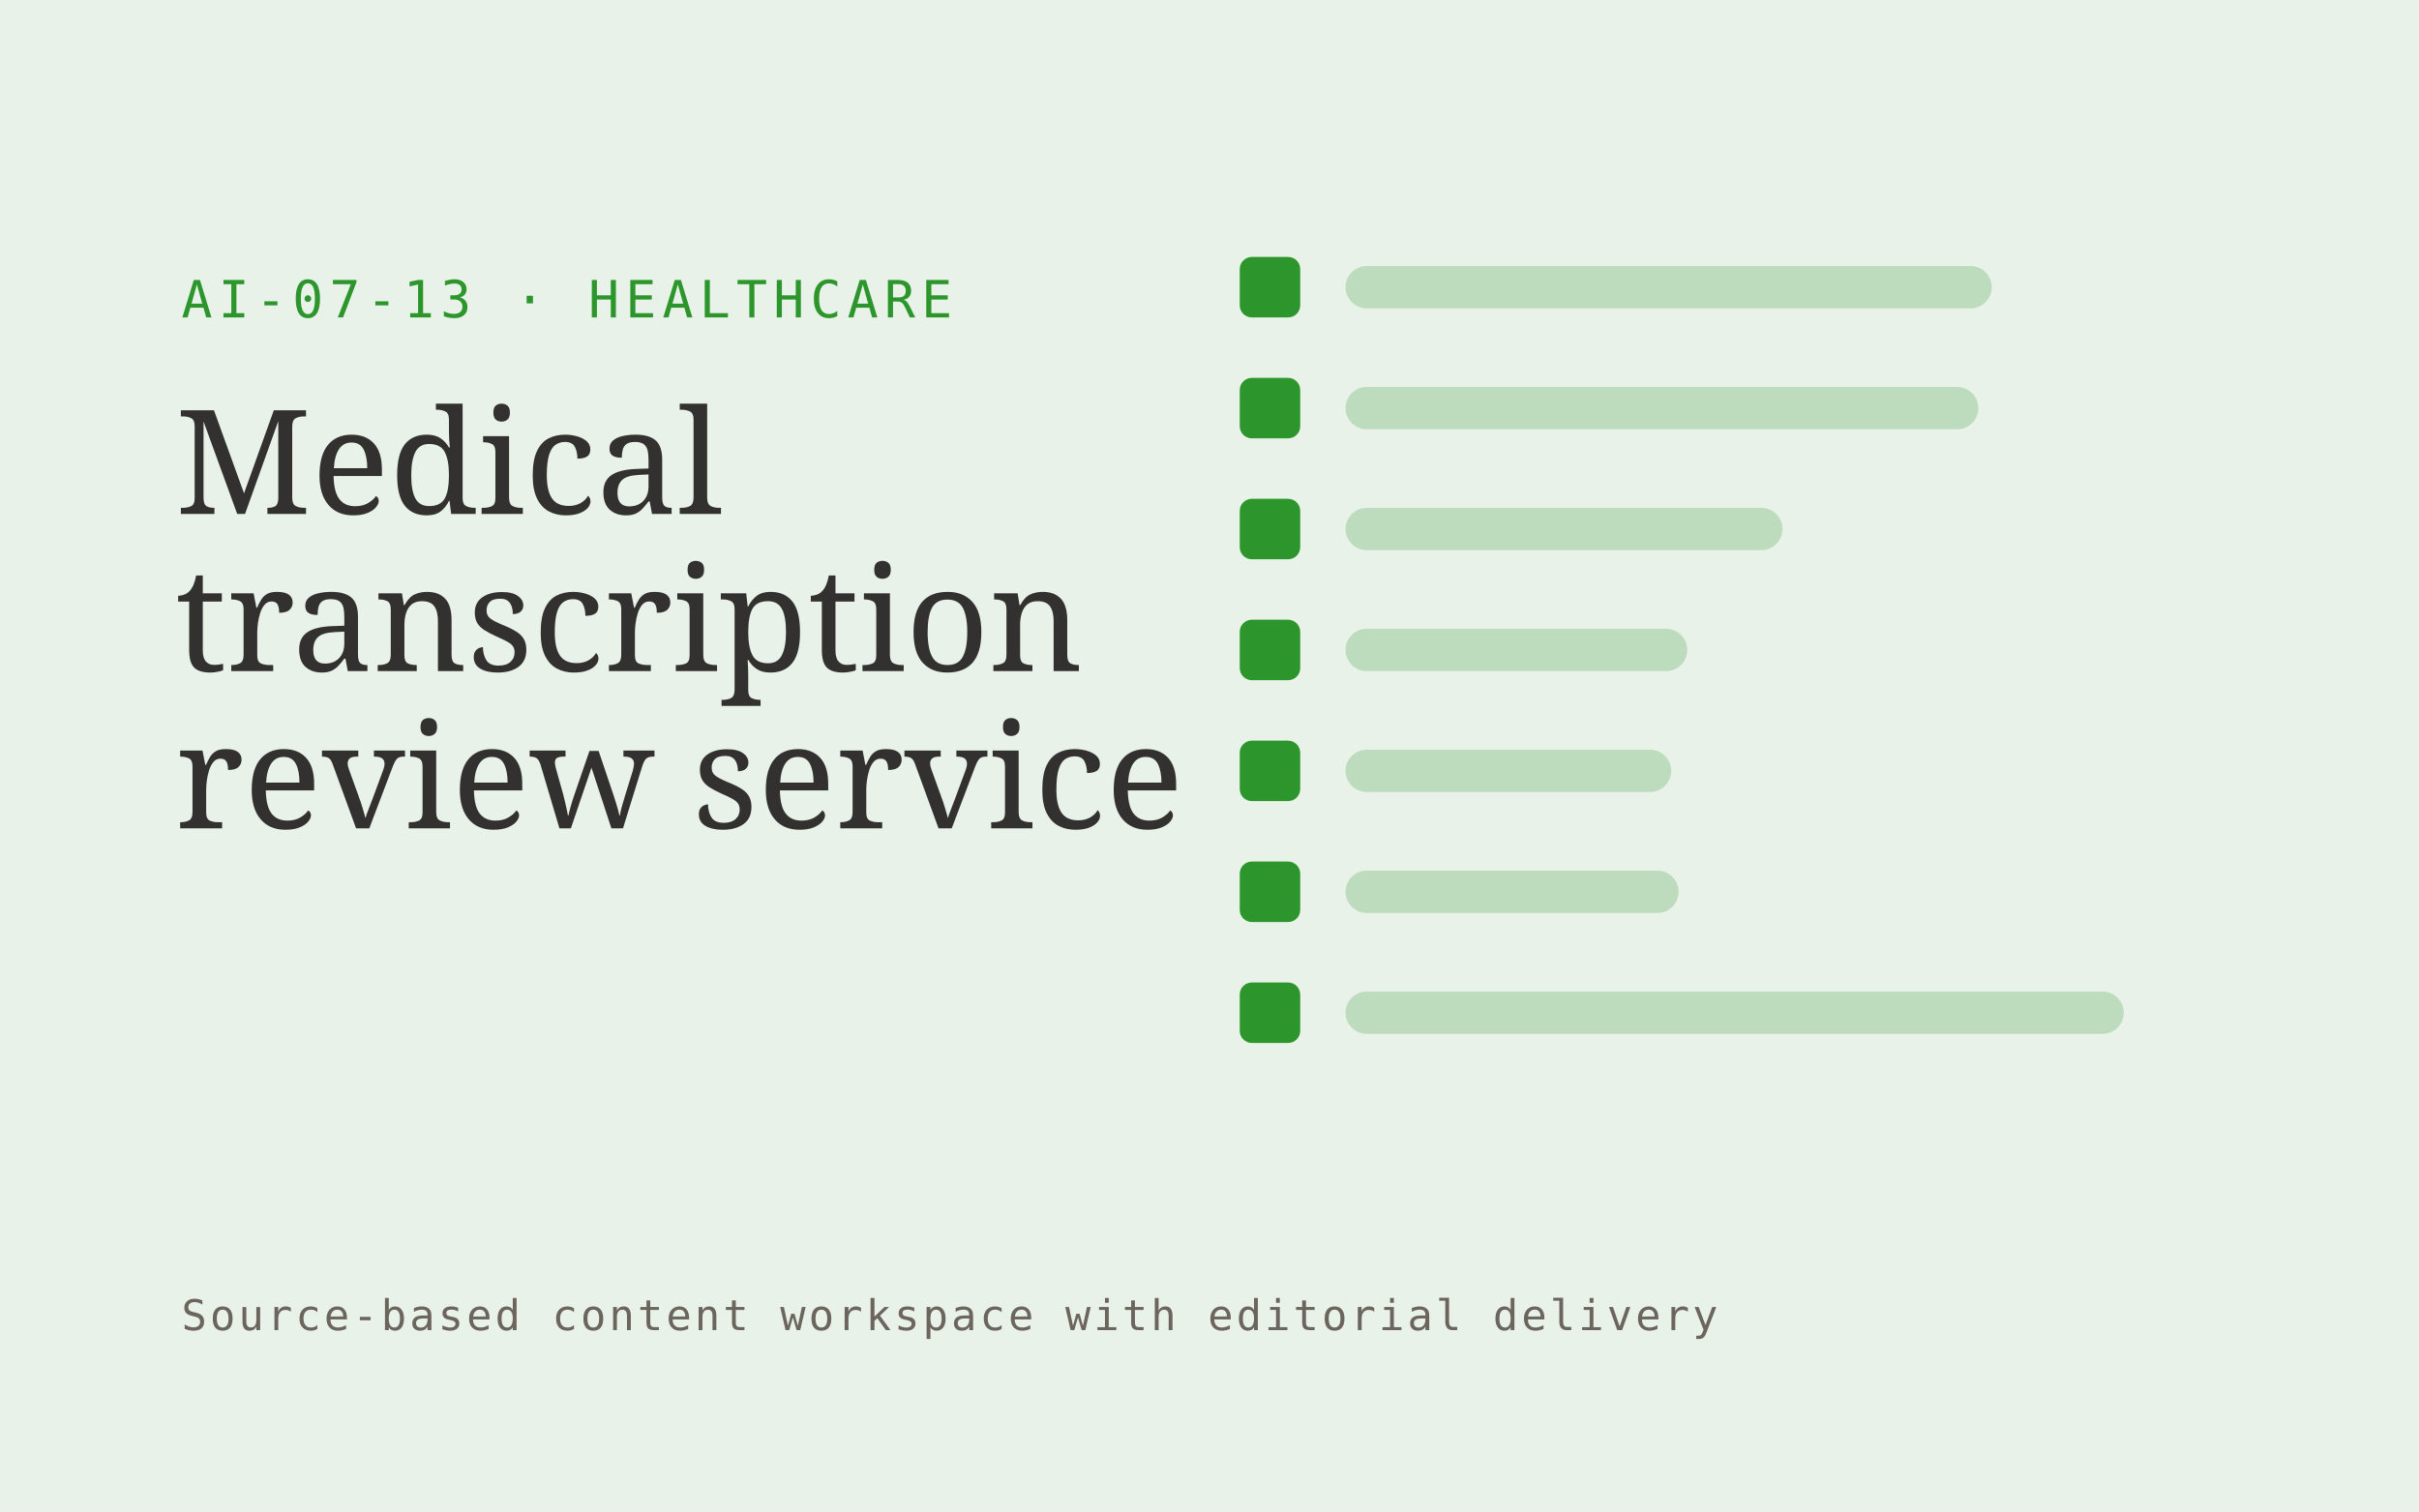
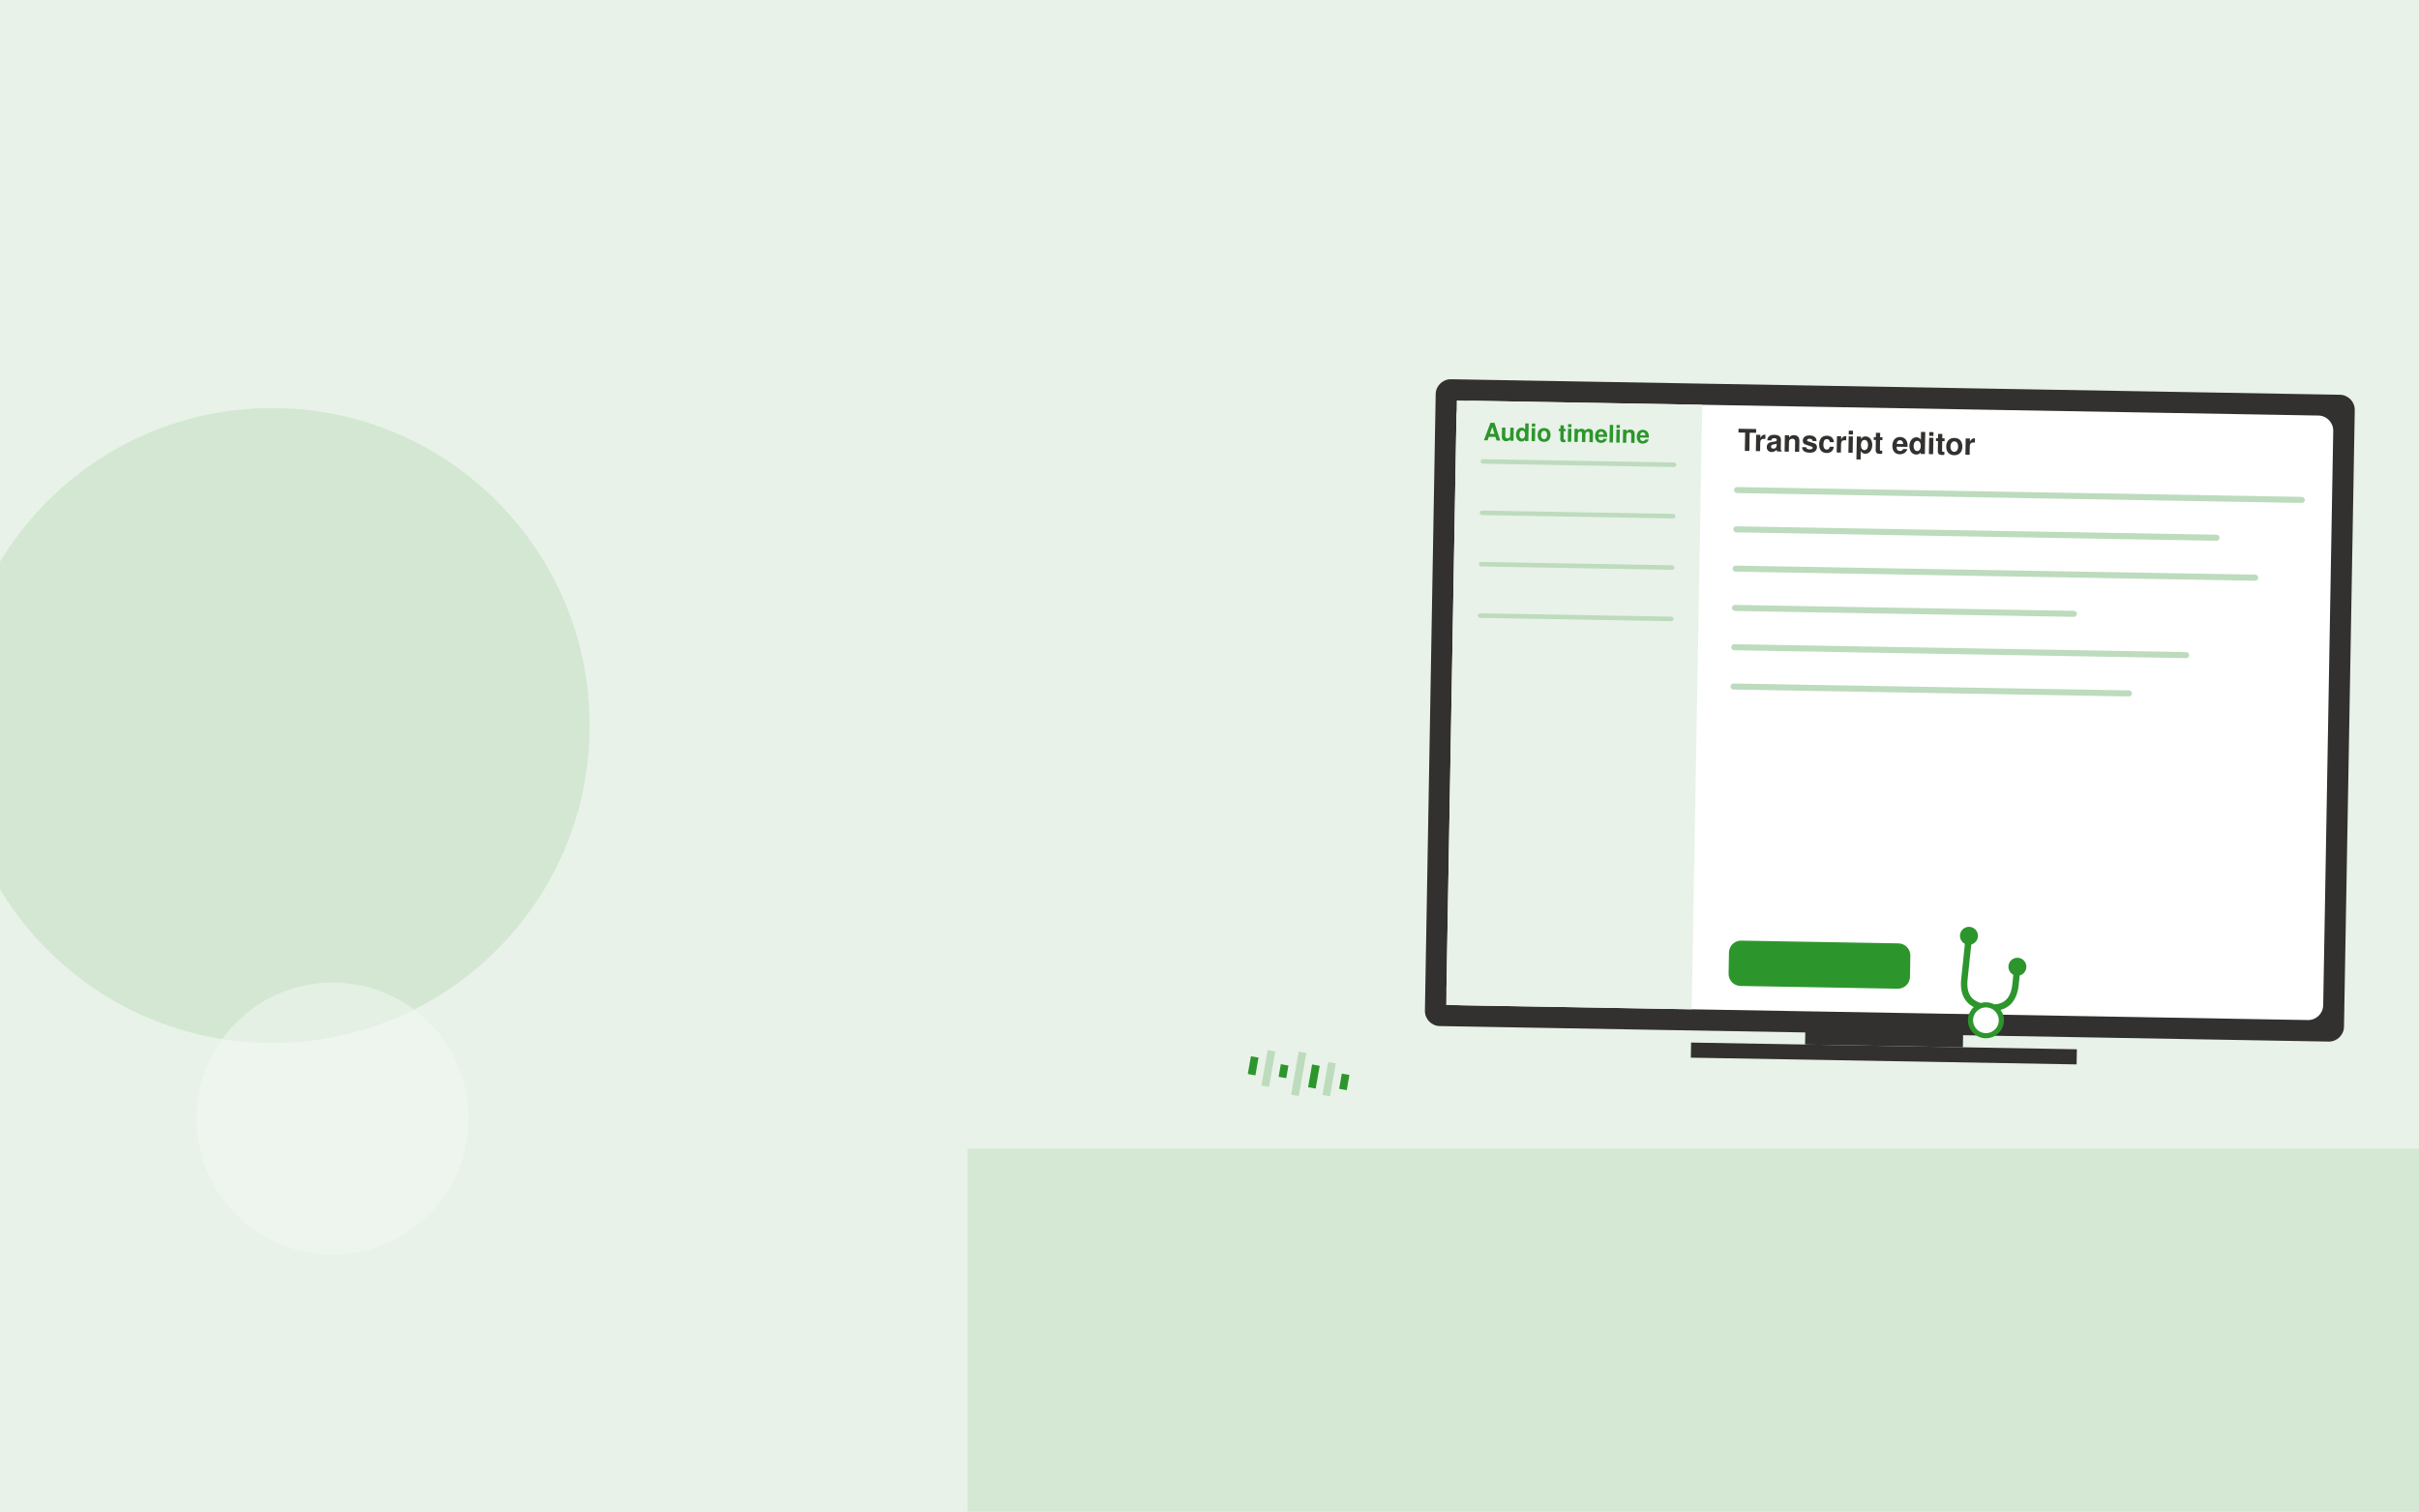
- <svg xmlns="http://www.w3.org/2000/svg" viewBox="0 0 1600 1000" width="1600" height="1000" role="img" aria-label="Medical transcription review service">
-   <rect width="1600" height="1000" fill="hsl(121 28% 93%)" />
-   <rect x="820" y="170" width="40" height="40" rx="8" fill="hsl(121 55% 38%)" />
-   <rect x="890" y="176" width="427.368" height="28" rx="14" fill="hsl(121 30% 80%)" />
-   <rect x="820" y="250" width="40" height="40" rx="8" fill="hsl(121 55% 38%)" />
-   <rect x="890" y="256" width="418.512" height="28" rx="14" fill="hsl(121 30% 80%)" />
-   <rect x="820" y="330" width="40" height="40" rx="8" fill="hsl(121 55% 38%)" />
-   <rect x="890" y="336" width="288.955" height="28" rx="14" fill="hsl(121 30% 80%)" />
-   <rect x="820" y="410" width="40" height="40" rx="8" fill="hsl(121 55% 38%)" />
-   <rect x="890" y="416" width="226.001" height="28" rx="14" fill="hsl(121 30% 80%)" />
-   <rect x="820" y="490" width="40" height="40" rx="8" fill="hsl(121 55% 38%)" />
-   <rect x="890" y="496" width="215.348" height="28" rx="14" fill="hsl(121 30% 80%)" />
-   <rect x="820" y="570" width="40" height="40" rx="8" fill="hsl(121 55% 38%)" />
-   <rect x="890" y="576" width="220.262" height="28" rx="14" fill="hsl(121 30% 80%)" />
-   <rect x="820" y="650" width="40" height="40" rx="8" fill="hsl(121 55% 38%)" />
-   <rect x="890" y="656" width="514.69" height="28" rx="14" fill="hsl(121 30% 80%)" />
-   <text x="120" y="210" font-family="ui-monospace,Menlo,monospace" font-size="34" letter-spacing="4" fill="hsl(121 55% 38%)">AI-07-13 · HEALTHCARE</text>
-   <text x="116" y="340" font-family="Georgia,serif" font-size="96" fill="#33312f">Medical</text>
-   <text x="116" y="444" font-family="Georgia,serif" font-size="96" fill="#33312f">transcription</text>
-   <text x="116" y="548" font-family="Georgia,serif" font-size="96" fill="#33312f">review service</text>
-   <text x="120" y="880" font-family="ui-monospace,Menlo,monospace" font-size="28" letter-spacing="2" fill="#6B655D">Source-based content workspace with editorial delivery</text>
+ <svg xmlns="http://www.w3.org/2000/svg" viewBox="0 0 1600 1000" width="1600" height="1000">
+   <rect x="0.0" y="0.0" width="1600.0" height="1000.0" fill="hsl(121, 28%, 93%)" />
+   <g opacity="0.5">
+     <circle cx="180.0" cy="480.0" r="210.0" fill="hsl(121, 30%, 80%)" />
+     <g opacity="0.5">
+       <circle cx="220.0" cy="740.0" r="90.0" fill="#ffffff" />
+     </g>
+   </g>
+   <rect x="640.0" y="760.0" width="960.0" height="240.0" fill="hsl(121, 30%, 80%)" />
+   <g opacity="0.35">
+     <rect x="640.0" y="760.0" width="960.0" height="240.0" fill="#ffffff" />
+   </g>
+   <g transform="rotate(1 1250.0 470.0)">
+     <rect x="1197.8" y="670.0" width="104.4" height="22.0" fill="#33312f" />
+     <rect x="1122.4" y="692.0" width="255.2" height="10.0" fill="#33312f" />
+     <rect x="946.0" y="256.0" width="608.0" height="428.0" rx="10" ry="10" fill="#33312f" />
+     <rect x="960.0" y="270.0" width="580.0" height="400.0" rx="10" ry="10" fill="#ffffff" />
+     <rect x="960.0" y="270.0" width="162.4" height="400.0" fill="hsl(121, 28%, 93%)" />
+     <line x1="978.0" y1="310.0" x2="1104.4" y2="310.0" stroke="hsl(121, 30%, 80%)" stroke-width="3" stroke-linecap="round" />
+     <line x1="978.0" y1="344.0" x2="1104.4" y2="344.0" stroke="hsl(121, 30%, 80%)" stroke-width="3" stroke-linecap="round" />
+     <line x1="978.0" y1="378.0" x2="1104.4" y2="378.0" stroke="hsl(121, 30%, 80%)" stroke-width="3" stroke-linecap="round" />
+     <line x1="978.0" y1="412.0" x2="1104.4" y2="412.0" stroke="hsl(121, 30%, 80%)" stroke-width="3" stroke-linecap="round" />
+     <text x="978.0" y="296.0" font-family="Helvetica, Arial, sans-serif" font-size="16" font-weight="600" fill="hsl(121, 55%, 38%)" text-anchor="start">Audio timeline</text>
+     <text x="1146.4" y="300.0" font-family="Helvetica, Arial, sans-serif" font-size="20" font-weight="600" fill="#33312f" text-anchor="start">Transcript editor</text>
+     <line x1="1146.4" y1="326.0" x2="1520.0" y2="326.0" stroke="hsl(121, 30%, 80%)" stroke-width="4" stroke-linecap="round" />
+     <line x1="1146.4" y1="352.0" x2="1464.0" y2="352.0" stroke="hsl(121, 30%, 80%)" stroke-width="4" stroke-linecap="round" />
+     <line x1="1146.4" y1="378.0" x2="1490.1" y2="378.0" stroke="hsl(121, 30%, 80%)" stroke-width="4" stroke-linecap="round" />
+     <line x1="1146.4" y1="404.0" x2="1370.6" y2="404.0" stroke="hsl(121, 30%, 80%)" stroke-width="4" stroke-linecap="round" />
+     <line x1="1146.4" y1="430.0" x2="1445.3" y2="430.0" stroke="hsl(121, 30%, 80%)" stroke-width="4" stroke-linecap="round" />
+     <line x1="1146.4" y1="456.0" x2="1407.9" y2="456.0" stroke="hsl(121, 30%, 80%)" stroke-width="4" stroke-linecap="round" />
+     <rect x="1146.4" y="624.0" width="120.0" height="30.0" rx="8" ry="8" fill="hsl(121, 55%, 38%)" />
+   </g>
+   <g transform="translate(856.5,710.0) rotate(10) scale(0.85)">
+     <rect x="-36.0" y="-7.0" width="6.0" height="14.0" fill="hsl(121, 55%, 38%)" />
+     <rect x="-24.0" y="-14.0" width="6.0" height="28.0" fill="hsl(121, 30%, 80%)" />
+     <rect x="-12.0" y="-5.0" width="6.0" height="10.0" fill="hsl(121, 55%, 38%)" />
+     <rect x="0.0" y="-17.0" width="6.0" height="34.0" fill="hsl(121, 30%, 80%)" />
+     <rect x="12.0" y="-9.0" width="6.0" height="18.0" fill="hsl(121, 55%, 38%)" />
+     <rect x="24.0" y="-13.0" width="6.0" height="26.0" fill="hsl(121, 30%, 80%)" />
+     <rect x="36.0" y="-6.0" width="6.0" height="12.0" fill="hsl(121, 55%, 38%)" />
+   </g>
+   <g transform="translate(1319.6,650.0) rotate(6) scale(0.85)">
+     <path d="M -24,-30 L -24,0 Q -24,20 -4,20 Q 16,20 16,0 L 16,-10" fill="none" stroke="hsl(121, 55%, 38%)" stroke-width="5" stroke-linecap="round" stroke-linejoin="round" />
+     <circle cx="-24.0" cy="-34.0" r="7.0" fill="hsl(121, 55%, 38%)" />
+     <circle cx="16.0" cy="-14.0" r="7.0" fill="hsl(121, 55%, 38%)" />
+     <circle cx="-4.0" cy="30.0" r="12.0" fill="#ffffff" stroke="hsl(121, 55%, 38%)" stroke-width="4" />
+   </g>
</svg>
